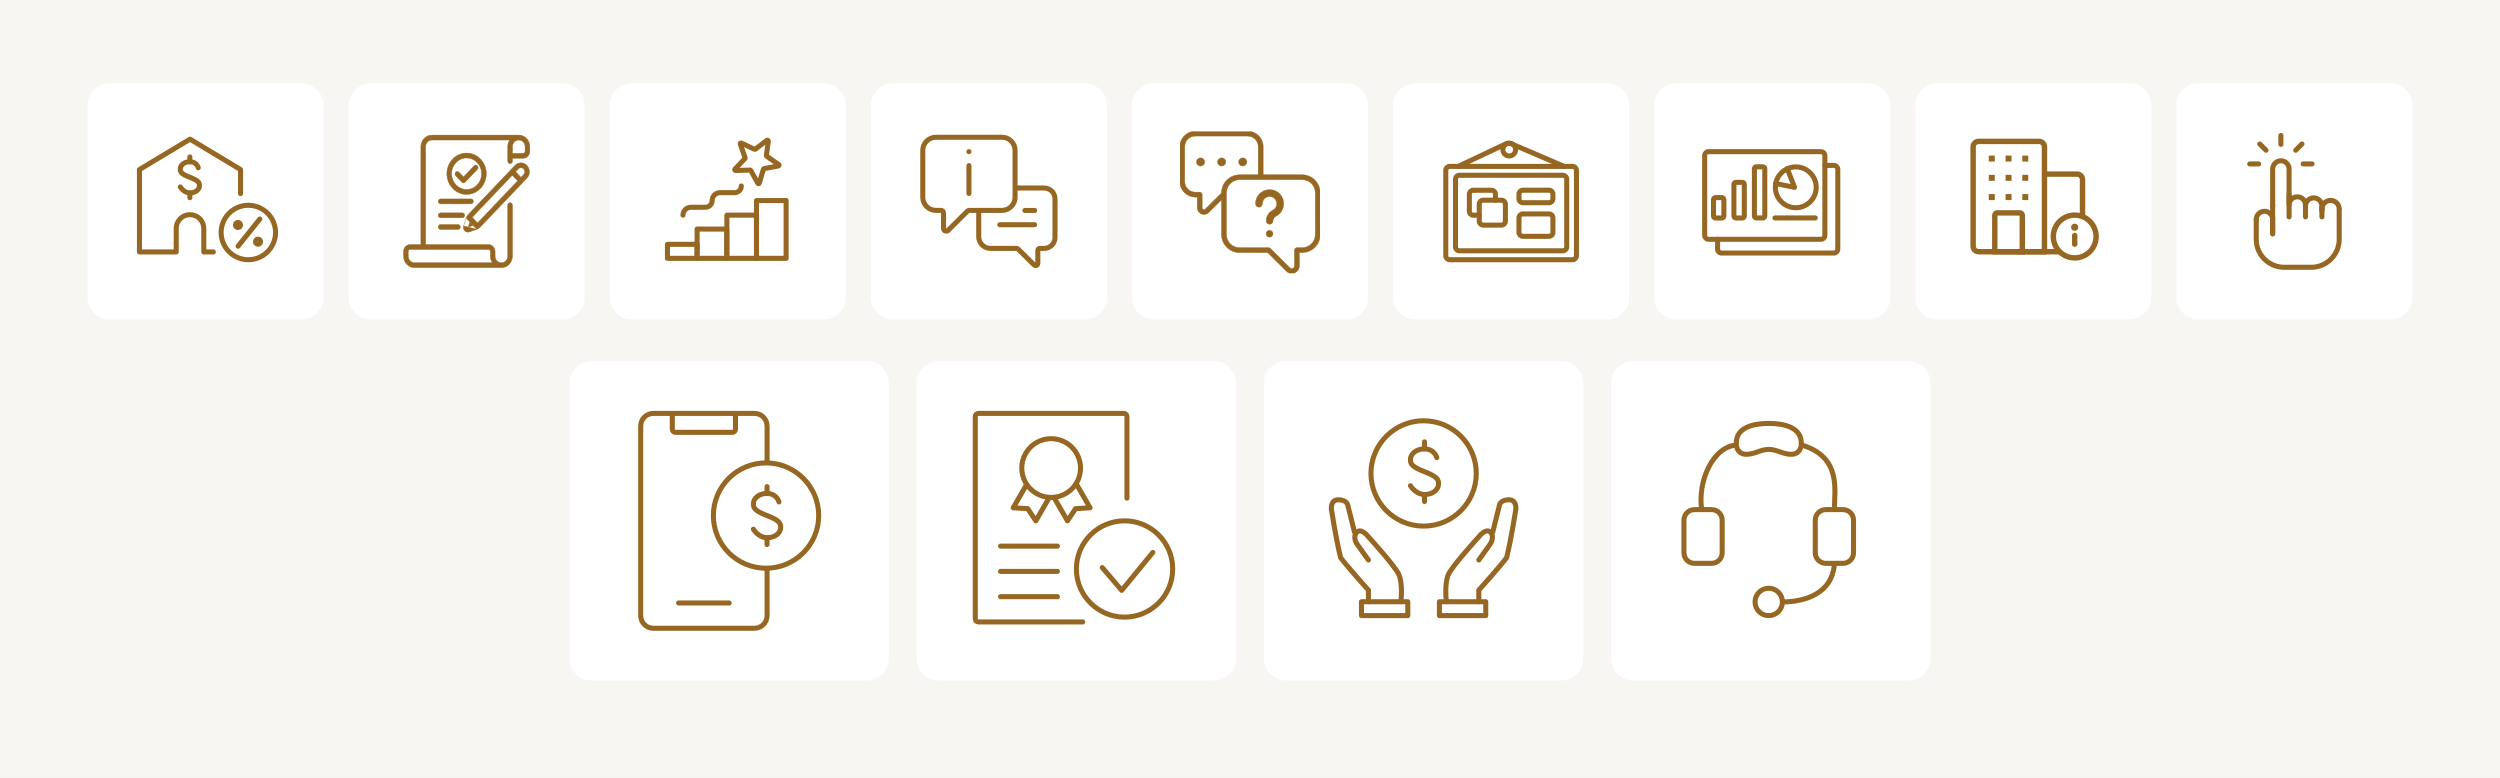
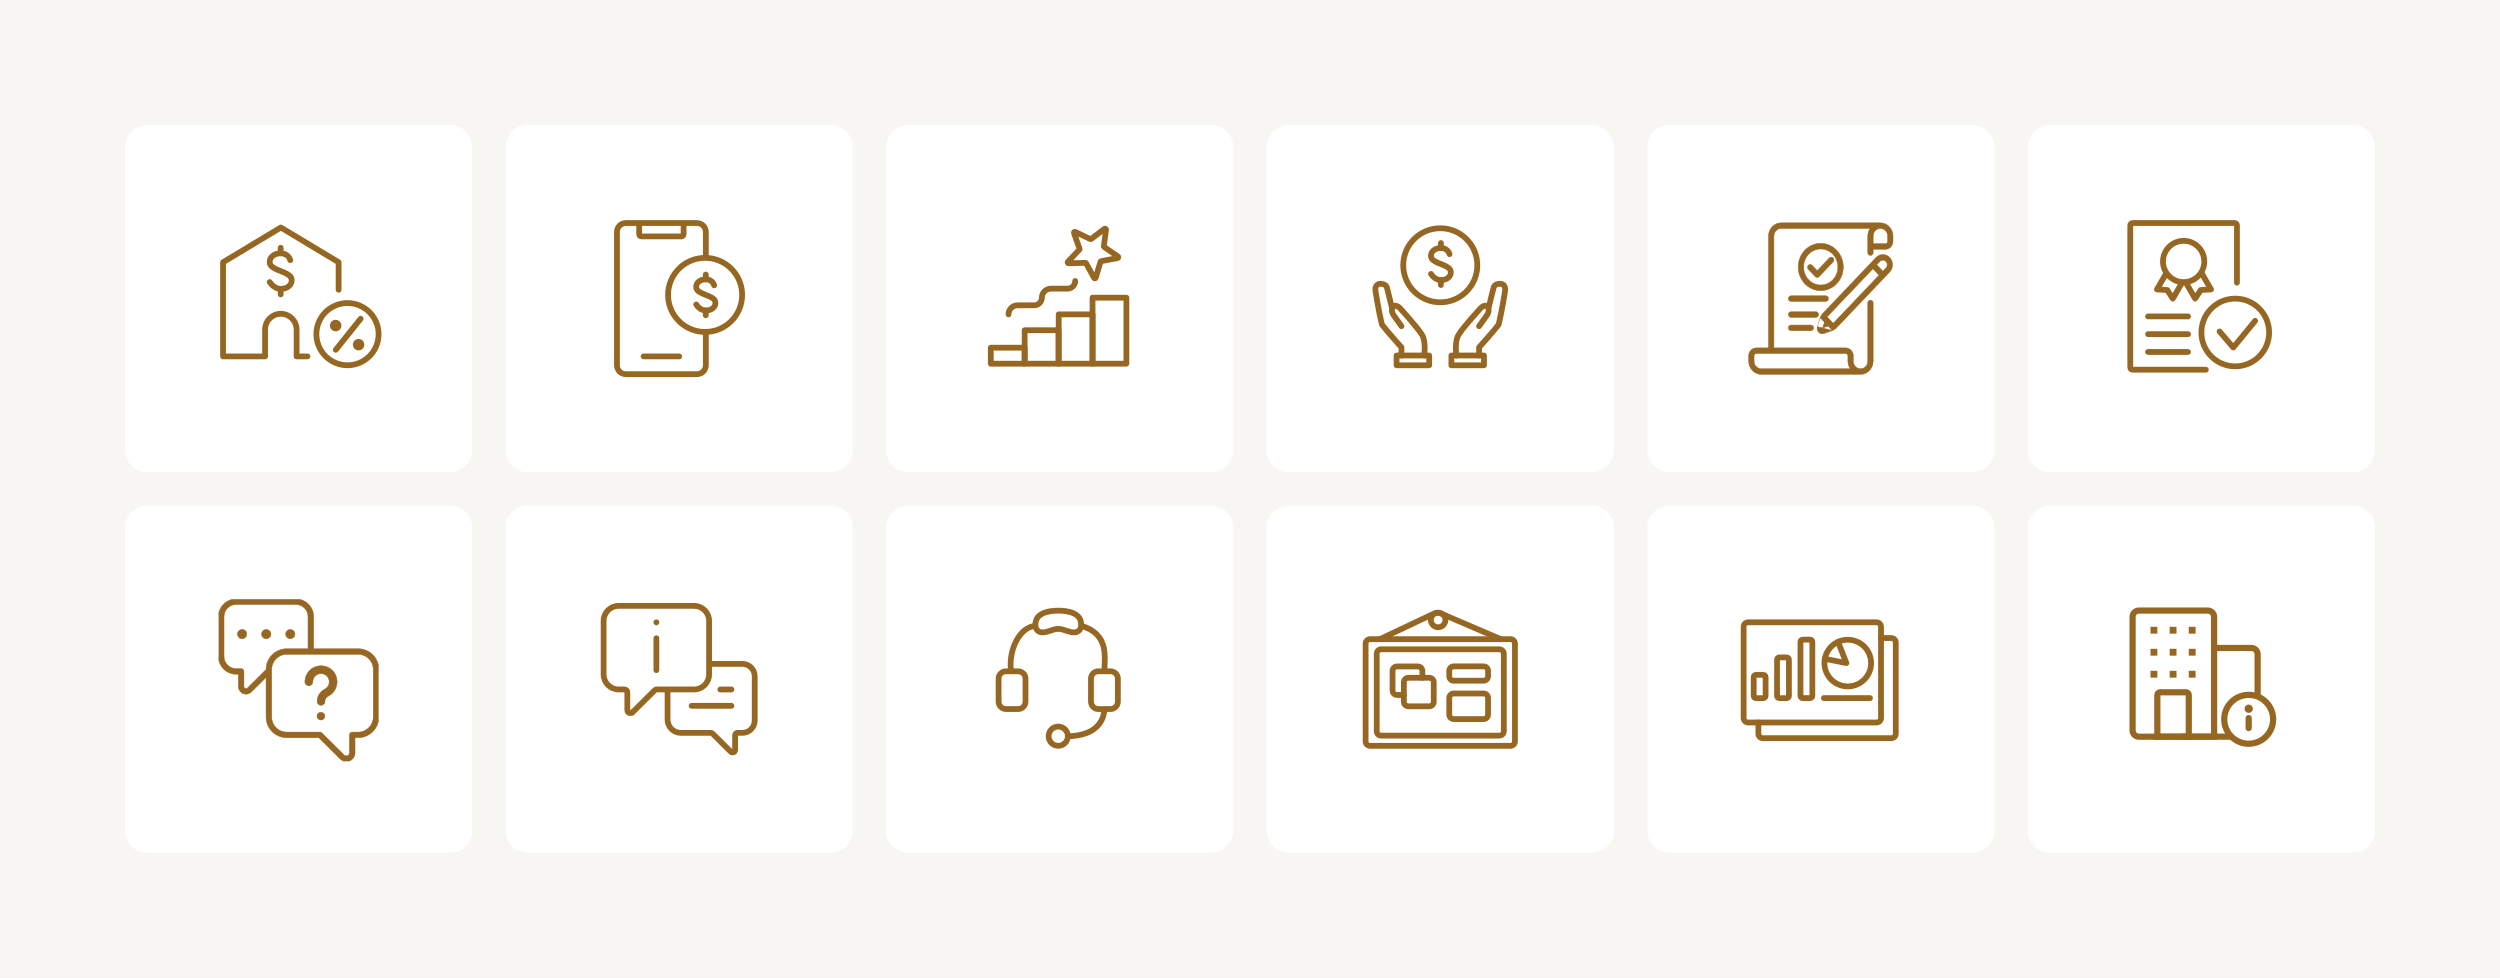
- <svg xmlns="http://www.w3.org/2000/svg" width="1800" height="560" viewBox="0 0 1800 560">
-   <rect width="1800" height="560" fill="#F7F6F2" />
-   <rect x="63.0" y="60.0" width="170" height="170" rx="16" fill="#FFFFFF" />
-   <svg fill="none" x="92.0" y="89.0" width="112.0" height="112.0" viewBox="0 0 40 40">
+ <svg xmlns="http://www.w3.org/2000/svg" width="1800" height="704" viewBox="0 0 1800 704">
+   <rect width="1800" height="704" fill="#F7F6F2" />
+   <rect x="90" y="90" width="250" height="250" rx="16" fill="#FFFFFF" />
+   <svg fill="none" x="151.0" y="151.0" width="128.0" height="128.0" viewBox="0 0 40 40">
    <path d="M28.232 34.428C31.782 35.956 35.899 34.318 37.428 30.768C38.956 27.218 37.318 23.101 33.768 21.572C30.218 20.044 26.101 21.682 24.572 25.232C23.044 28.782 24.682 32.899 28.232 34.428Z" stroke="#966722" stroke-width="1.3" stroke-linecap="round" stroke-linejoin="round" />
    <circle cx="28.336" cy="26.065" r="1.29" fill="#966722" />
    <path d="M33.95 24.533L28.362 31.517" stroke="#966722" stroke-width="1.3" stroke-linecap="round" stroke-linejoin="round" />
    <circle cx="33.496" cy="30.365" r="1.29" fill="#966722" />
    <path d="M22 33H19.546V26.958C19.546 25 17.958 23.413 16 23.413V23.413C14.042 23.413 12.454 25 12.454 26.958V33H3V11.815L16 4L29 11.815V18" stroke="#966722" stroke-width="1.3" stroke-linecap="round" stroke-linejoin="round" />
    <path d="M18.122 11.344C18.019 10.934 17.444 9.804 15.965 9.804C14.486 9.804 13.5 10.728 13.5 11.652C13.5 12.269 13.5 12.885 15.965 13.809C18.43 14.734 18.43 15.35 18.43 15.966C18.43 16.891 17.506 17.815 15.965 17.815C14.732 17.815 13.808 16.788 13.5 16.274" stroke="#966722" stroke-width="1.3" stroke-linecap="round" stroke-linejoin="round" />
    <path d="M15.964 8.571V9.804" stroke="#966722" stroke-width="1.3" stroke-linecap="round" stroke-linejoin="round" />
    <path d="M15.964 17.815V19.047" stroke="#966722" stroke-width="1.3" stroke-linecap="round" stroke-linejoin="round" />
  </svg>
-   <rect x="251.0" y="60.0" width="170" height="170" rx="16" fill="#FFFFFF" />
-   <svg fill="none" x="280.0" y="86.2" width="112.0" height="117.6" viewBox="0 0 40 42">
-     <path d="M19.98 8.565c-2.802 0-5.072 2.387-5.072 5.323 0 2.935 2.27 5.322 5.072 5.322 2.8 0 5.071-2.387 5.071-5.322 0-2.936-2.27-5.323-5.071-5.323zm0 1.272c2.125 0 3.855 1.813 3.855 4.05 0 2.239-1.73 4.051-3.855 4.051-2.126 0-3.856-1.812-3.856-4.05 0-2.239 1.73-4.051 3.856-4.051z" fill="#966722" stroke="#966722" stroke-width=".1" />
-     <path d="M17.176 14.4l1.579 1.659a.587.587 0 00.858 0l3.158-3.316a.66.66 0 000-.901.587.587 0 00-.858 0l-2.729 2.865-1.15-1.208a.587.587 0 00-.858 0 .66.66 0 000 .902z" fill="#966722" stroke="#966722" stroke-width=".1" />
-     <path d="M11.068 3.95V4v-.05c-1.572 0-2.842 1.337-2.842 2.981v25.157H5.484c-.955 0-1.724.812-1.724 1.809v1.172c0 .79.298 1.548.83 2.107h0a2.778 2.778 0 002.011.874h22.332c.754 0 1.477-.315 2.01-.874h0a3.06 3.06 0 00.831-2.107V21.971c0-.349-.27-.636-.608-.636-.338 0-.608.287-.608.636V35.07c0 .454-.172.889-.477 1.209h0c-.305.32-.718.5-1.148.5-.43 0-.844-.18-1.148-.5h0a1.752 1.752 0 01-.477-1.209v-1.172c0-.997-.77-1.81-1.725-1.81H9.443V6.932c0-.946.73-1.709 1.624-1.709h20.004a3.084 3.084 0 00-.513 1.709v3.718c0 .35.27.637.608.637.338 0 .608-.288.608-.637v-.737h2.742c.955 0 1.724-.812 1.724-1.809V6.931a3.06 3.06 0 00-.83-2.107h0a2.778 2.778 0 00-2.01-.874H11.067h0zM5.453 36.278h0a1.752 1.752 0 01-.477-1.209v-1.172c0-.299.23-.537.508-.537h20.099c.278 0 .508.238.508.537v1.172c0 .615.182 1.211.513 1.709H6.601c-.43 0-.843-.18-1.148-.5zM32.251 5.722h0c.305-.32.718-.5 1.148-.5.43 0 .843.18 1.148.5h0c.305.32.477.755.477 1.209v1.172c0 .299-.23.537-.508.537h-2.742V6.93c0-.454.172-.889.477-1.209z" fill="#966722" stroke="#966722" stroke-width=".1" />
-     <path d="M22.61 28.183h0l-.846.296-1.07.374c-.42.147-.883.032-1.195-.296a1.264 1.264 0 01-.281-1.25m3.392.876l-3.392-.875m3.392.875c.336-.118.642-.317.892-.58l12.003-12.602a2.374 2.374 0 000-3.243 2.116 2.116 0 00-3.095 0L20.407 24.36c-.25.263-.439.584-.551.936h0m2.753 2.886l-2.753-2.886m-.638 2.01l.357-1.123m-.357 1.124l.357-1.124m.281-.887l-.282.887m.282-.887l-.282.887m1.25.1l.845.886-1.267.444.423-1.33zm.593-1.18L31.724 14.28l1.375 1.443-10.307 10.823-1.375-1.444zm13.226-11.001l-.685.72-1.375-1.444.689-.723a.937.937 0 011.371 0 1.06 1.06 0 010 1.447zM13.3 28.222h4.467c.338 0 .608-.287.608-.636 0-.349-.27-.636-.608-.636H13.3a.623.623 0 00-.609.636c0 .35.27.636.608.636zm0-3h5.583a.623.623 0 00.609-.636.623.623 0 00-.609-.636h-5.582a.623.623 0 00-.609.636c0 .35.27.636.608.636zm0-3.586h7.817c.338 0 .608-.287.608-.636 0-.349-.27-.636-.608-.636H13.3c-.338 0-.608.287-.608.636 0 .349.27.636.608.636z" fill="#966722" stroke="#966722" stroke-width=".1" />
+   <rect x="364" y="90" width="250" height="250" rx="16" fill="#FFFFFF" />
+   <svg fill="none" x="425.0" y="151.0" width="128.0" height="128.0" viewBox="0 0 80 80">
+     <path d="M52 21.472V10C52 7.791 50.209 6 48 6H16C13.791 6 12 7.791 12 10V70C12 72.209 13.791 74 16 74H48C50.209 74 52 72.209 52 70V55.28" stroke="#966722" stroke-width="2.6" stroke-linecap="round" />
+     <path d="M22 6V11C22 11.552 22.448 12 23 12H41C41.552 12 42 11.552 42 11V6" stroke="#966722" stroke-width="2.6" stroke-linejoin="round" />
+     <path d="M24 66H40" stroke="#966722" stroke-width="2.6" stroke-linecap="round" />
+     <circle cx="51.667" cy="38.333" r="16.667" stroke="#966722" stroke-width="2.6" />
+     <path d="M55.755 34.02C55.575 33.301 54.569 31.324 51.98 31.324C49.392 31.324 47.666 32.941 47.666 34.559C47.666 35.638 47.666 36.716 51.98 38.334C56.294 39.951 56.294 41.03 56.294 42.108C56.294 43.726 54.676 45.343 51.98 45.343C49.823 45.343 48.206 43.546 47.666 42.647" stroke="#966722" stroke-width="2.6" stroke-linecap="round" stroke-linejoin="round" />
+     <path d="M51.98 29.167V31.324" stroke="#966722" stroke-width="2.6" stroke-linecap="round" stroke-linejoin="round" />
+     <path d="M51.98 45.343V47.5" stroke="#966722" stroke-width="2.6" stroke-linecap="round" stroke-linejoin="round" />
  </svg>
-   <rect x="439.0" y="60.0" width="170" height="170" rx="16" fill="#FFFFFF" />
-   <svg fill="none" x="468.0" y="89.0" width="112.0" height="112.0" viewBox="0 0 40 40">
+   <rect x="638" y="90" width="250" height="250" rx="16" fill="#FFFFFF" />
+   <svg fill="none" x="699.0" y="151.0" width="128.0" height="128.0" viewBox="0 0 40 40">
    <path d="M30.42 4.47L29.93 8.2C29.93 8.27 29.95 8.35 30.01 8.39L33.1 10.52C33.25 10.62 33.2 10.85 33.02 10.88L29.33 11.57C29.26 11.58 29.2 11.64 29.17 11.71L28.1 15.31C28.05 15.48 27.82 15.5 27.73 15.35L25.93 12.05C25.89 11.98 25.82 11.94 25.75 11.95L21.99 12.05C21.81 12.05 21.72 11.84 21.84 11.71L24.42 8.98C24.47 8.93 24.49 8.85 24.46 8.78L23.21 5.24C23.15 5.07 23.32 4.92 23.48 4.99L26.87 6.6C26.94 6.63 27.02 6.62 27.08 6.58L30.06 4.3C30.2 4.19 30.4 4.3 30.38 4.48L30.42 4.47Z" stroke="#966722" stroke-width="1.3" stroke-linejoin="round" />
    <path d="M8.48 23.54C8.48 22.42 9.39 21.51 10.51 21.51H14.26C15.21 21.51 15.98 20.74 15.98 19.79C15.98 18.67 16.89 17.76 18.01 17.76H21.76C22.71 17.76 23.48 16.99 23.48 16.04" stroke="#966722" stroke-width="1.3" stroke-miterlimit="10" stroke-linecap="round" />
    <path d="M12.11 31.04H4.49V34.65H12.11V31.04Z" stroke="#966722" stroke-width="1.3" stroke-linejoin="round" />
    <path d="M19.73 27.12H12.11V34.65H19.73V27.12Z" stroke="#966722" stroke-width="1.3" stroke-linejoin="round" />
    <path d="M27.39 23.54H19.77V34.65H27.39V23.54Z" stroke="#966722" stroke-width="1.3" stroke-linejoin="round" />
    <path d="M35 19.79H27.38V34.65H35V19.79Z" stroke="#966722" stroke-width="1.3" stroke-linejoin="round" />
  </svg>
-   <rect x="627.0" y="60.0" width="170" height="170" rx="16" fill="#FFFFFF" />
-   <svg fill="none" x="656.0" y="89.0" width="112.0" height="112.0" viewBox="0 0 40 40">
-     <path d="M9.538 27.428L14.493 22.503C14.612 22.373 14.771 22.314 14.93 22.314H23.358C25.219 22.314 26.731 20.801 26.731 18.951V6.871C26.731 5.976 26.373 5.13 25.736 4.493C25.099 3.857 24.263 3.508 23.358 3.508H6.374C4.523 3.508 3.001 5.021 3.001 6.871V18.951C3.001 20.801 4.523 22.314 6.374 22.314H7.707C8.045 22.314 8.334 22.602 8.334 22.94V26.95C8.334 27.298 8.553 27.517 8.761 27.597C8.851 27.627 8.931 27.637 9.02 27.637C9.189 27.637 9.378 27.567 9.518 27.418L9.538 27.428Z" stroke="#966722" stroke-width="1.3" />
-     <path d="M14.87 17.971L14.87 10.797" stroke="#966722" stroke-width="1.3" stroke-linecap="round" stroke-linejoin="round" />
-     <path d="M14.857 7.215H14.872" stroke="#966722" stroke-width="1.3" stroke-linecap="round" stroke-linejoin="round" />
-     <path d="M26.74 16.562H34.211C35.745 16.562 37 17.806 37 19.338V29.308C37 30.84 35.745 32.084 34.211 32.084H33.105C32.826 32.084 32.587 32.323 32.587 32.611V35.914C32.587 36.203 32.408 36.382 32.229 36.452C32.159 36.482 32.089 36.492 32.02 36.492C31.87 36.492 31.721 36.432 31.601 36.312L27.507 32.243C27.407 32.144 27.278 32.084 27.139 32.084H26.74H20.387C18.73 32.084 17.387 30.741 17.387 29.084V27.387V22.317" stroke="#966722" stroke-width="1.3" />
-     <path d="M31.762 22.326L29.264 22.326" stroke="#966722" stroke-width="1.3" stroke-linecap="round" stroke-linejoin="round" />
-     <path d="M31.762 25.996L22.808 25.996" stroke="#966722" stroke-width="1.3" stroke-linecap="round" stroke-linejoin="round" />
+   <rect x="912" y="90" width="250" height="250" rx="16" fill="#FFFFFF" />
+   <svg fill="none" x="973.0" y="151.0" width="128.0" height="128.0" viewBox="0 0 80 80">
+     <path d="M32.8 65.6C32.8 65.6 33.533 59.733 32.067 56.8C30.6 53.867 22.533 45.067 22.533 45.067C22.533 45.067 20.333 42.133 18.867 43.6C17.4 45.067 18.867 47.267 18.867 47.267L22.533 52.4" stroke="#966722" stroke-width="2.6" stroke-linecap="round" stroke-linejoin="round" />
+     <path d="M18.134 43.6L15.934 34.8C15.934 34.8 15.495 33.333 13 33.333C10.506 33.333 10.8 36.267 10.8 36.267C10.8 36.267 12.267 45.8 13.734 51.667C15.934 54.6 22.534 61.933 22.534 61.933V65.6" stroke="#966722" stroke-width="2.6" stroke-linecap="round" stroke-linejoin="round" />
+     <rect width="14.667" height="4.4" transform="matrix(-1 0 0 1 35 65.6001)" stroke="#966722" stroke-width="2.6" stroke-linecap="round" stroke-linejoin="round" />
+     <path d="M47.2 65.6C47.2 65.6 46.467 59.733 47.933 56.8C49.4 53.867 57.467 45.067 57.467 45.067C57.467 45.067 59.667 42.133 61.133 43.6C62.6 45.067 61.133 47.267 61.133 47.267L57.467 52.4" stroke="#966722" stroke-width="2.6" stroke-linecap="round" stroke-linejoin="round" />
+     <path d="M61.866 43.6L64.066 34.8C64.066 34.8 64.505 33.333 67 33.333C69.494 33.333 69.2 36.267 69.2 36.267C69.2 36.267 67.733 45.8 66.266 51.667C64.066 54.6 57.466 61.933 57.466 61.933V65.6" stroke="#966722" stroke-width="2.6" stroke-linecap="round" stroke-linejoin="round" />
+     <rect x="45" y="65.6" width="14.667" height="4.4" stroke="#966722" stroke-width="2.6" stroke-linecap="round" stroke-linejoin="round" />
+     <circle cx="40" cy="25" r="16.667" stroke="#966722" stroke-width="2.6" />
+     <path d="M44.167 20C43.982 19.259 42.945 17.222 40.278 17.222C37.611 17.222 35.834 18.889 35.834 20.555C35.834 21.667 35.834 22.778 40.278 24.445C44.722 26.111 44.722 27.222 44.722 28.333C44.722 30 43.056 31.667 40.278 31.667C38.056 31.667 36.389 29.815 35.834 28.889" stroke="#966722" stroke-width="2.6" stroke-linecap="round" stroke-linejoin="round" />
+     <path d="M40.278 15V17.222" stroke="#966722" stroke-width="2.6" stroke-linecap="round" stroke-linejoin="round" />
+     <path d="M40.278 31.667V33.889" stroke="#966722" stroke-width="2.6" stroke-linecap="round" stroke-linejoin="round" />
  </svg>
-   <rect x="815.0" y="60.0" width="170" height="170" rx="16" fill="#FFFFFF" />
-   <svg fill="none" x="844.0" y="89.0" width="112.0" height="112.0" viewBox="0 0 40 40">
+   <rect x="1186" y="90" width="250" height="250" rx="16" fill="#FFFFFF" />
+   <svg fill="none" x="1247.0" y="147.8" width="128.0" height="134.4" viewBox="0 0 40 42">
+     <path d="M19.98 8.565c-2.802 0-5.072 2.387-5.072 5.323 0 2.935 2.27 5.322 5.072 5.322 2.8 0 5.071-2.387 5.071-5.322 0-2.936-2.27-5.323-5.071-5.323zm0 1.272c2.125 0 3.855 1.813 3.855 4.05 0 2.239-1.73 4.051-3.855 4.051-2.126 0-3.856-1.812-3.856-4.05 0-2.239 1.73-4.051 3.856-4.051z" fill="#966722" stroke="#966722" stroke-width=".1" />
+     <path d="M17.176 14.4l1.579 1.659a.587.587 0 00.858 0l3.158-3.316a.66.66 0 000-.901.587.587 0 00-.858 0l-2.729 2.865-1.15-1.208a.587.587 0 00-.858 0 .66.66 0 000 .902z" fill="#966722" stroke="#966722" stroke-width=".1" />
+     <path d="M11.068 3.95V4v-.05c-1.572 0-2.842 1.337-2.842 2.981v25.157H5.484c-.955 0-1.724.812-1.724 1.809v1.172c0 .79.298 1.548.83 2.107h0a2.778 2.778 0 002.011.874h22.332c.754 0 1.477-.315 2.01-.874h0a3.06 3.06 0 00.831-2.107V21.971c0-.349-.27-.636-.608-.636-.338 0-.608.287-.608.636V35.07c0 .454-.172.889-.477 1.209h0c-.305.32-.718.5-1.148.5-.43 0-.844-.18-1.148-.5h0a1.752 1.752 0 01-.477-1.209v-1.172c0-.997-.77-1.81-1.725-1.81H9.443V6.932c0-.946.73-1.709 1.624-1.709h20.004a3.084 3.084 0 00-.513 1.709v3.718c0 .35.27.637.608.637.338 0 .608-.288.608-.637v-.737h2.742c.955 0 1.724-.812 1.724-1.809V6.931a3.06 3.06 0 00-.83-2.107h0a2.778 2.778 0 00-2.01-.874H11.067h0zM5.453 36.278h0a1.752 1.752 0 01-.477-1.209v-1.172c0-.299.23-.537.508-.537h20.099c.278 0 .508.238.508.537v1.172c0 .615.182 1.211.513 1.709H6.601c-.43 0-.843-.18-1.148-.5zM32.251 5.722h0c.305-.32.718-.5 1.148-.5.43 0 .843.18 1.148.5h0c.305.32.477.755.477 1.209v1.172c0 .299-.23.537-.508.537h-2.742V6.93c0-.454.172-.889.477-1.209z" fill="#966722" stroke="#966722" stroke-width=".1" />
+     <path d="M22.61 28.183h0l-.846.296-1.07.374c-.42.147-.883.032-1.195-.296a1.264 1.264 0 01-.281-1.25m3.392.876l-3.392-.875m3.392.875c.336-.118.642-.317.892-.58l12.003-12.602a2.374 2.374 0 000-3.243 2.116 2.116 0 00-3.095 0L20.407 24.36c-.25.263-.439.584-.551.936h0m2.753 2.886l-2.753-2.886m-.638 2.01l.357-1.123m-.357 1.124l.357-1.124m.281-.887l-.282.887m.282-.887l-.282.887m1.25.1l.845.886-1.267.444.423-1.33zm.593-1.18L31.724 14.28l1.375 1.443-10.307 10.823-1.375-1.444zm13.226-11.001l-.685.72-1.375-1.444.689-.723a.937.937 0 011.371 0 1.06 1.06 0 010 1.447zM13.3 28.222h4.467c.338 0 .608-.287.608-.636 0-.349-.27-.636-.608-.636H13.3a.623.623 0 00-.609.636c0 .35.27.636.608.636zm0-3h5.583a.623.623 0 00.609-.636.623.623 0 00-.609-.636h-5.582a.623.623 0 00-.609.636c0 .35.27.636.608.636zm0-3.586h7.817c.338 0 .608-.287.608-.636 0-.349-.27-.636-.608-.636H13.3c-.338 0-.608.287-.608.636 0 .349.27.636.608.636z" fill="#966722" stroke="#966722" stroke-width=".1" />
+   </svg>
+   <rect x="1460" y="90" width="250" height="250" rx="16" fill="#FFFFFF" />
+   <svg fill="none" x="1521.0" y="151.0" width="128.0" height="128.0" viewBox="0 0 80 80">
+     <circle cx="32.014" cy="23.296" r="9.296" stroke="#966722" stroke-width="2.6" stroke-linecap="round" stroke-linejoin="round" />
+     <path d="M31.287 32.844L27.156 40L24.611 36.145L20 35.868L24.131 28.713" stroke="#966722" stroke-width="2.6" stroke-linecap="round" stroke-linejoin="round" />
+     <path d="M33.047 32.844L37.178 40L39.723 36.145L44.334 35.868L40.203 28.713" stroke="#966722" stroke-width="2.6" stroke-linecap="round" stroke-linejoin="round" />
+     <path d="M42 72H9C8.448 72 8 71.552 8 71V7C8 6.448 8.448 6 9 6H55C55.552 6 56 6.448 56 7V32.812" stroke="#966722" stroke-width="2.6" stroke-linecap="round" stroke-linejoin="round" />
+     <circle cx="55.238" cy="55.238" r="15.238" stroke="#966722" stroke-width="2.6" />
+     <path d="M48.19 54.8L54.344 62L64.19 50" stroke="#966722" stroke-width="2.6" stroke-linecap="round" stroke-linejoin="round" />
+     <path d="M16 48H34" stroke="#966722" stroke-width="2.6" stroke-linecap="round" stroke-linejoin="round" />
+     <path d="M16 56H34" stroke="#966722" stroke-width="2.6" stroke-linecap="round" stroke-linejoin="round" />
+     <path d="M16 64H34" stroke="#966722" stroke-width="2.6" stroke-linecap="round" stroke-linejoin="round" />
+   </svg>
+   <rect x="90" y="364" width="250" height="250" rx="16" fill="#FFFFFF" />
+   <svg fill="none" x="151.0" y="425.0" width="128.0" height="128.0" viewBox="0 0 40 40">
    <g clip-path="url(#clip0_6914_15715)" fill="#966722" stroke="#966722" stroke-width=".1">
      <path d="M25.877 22.248h0-.001c-1.054.546-1.72 1.6-1.72 2.74 0 .495.396.89.89.89a.877.877 0 00.88-.89c0-.48.29-.919.766-1.168 1.48-.746 2.248-2.415 1.881-4.047h0a3.598 3.598 0 00-2.722-2.71v-.001h-.04a3.608 3.608 0 00-4.006 1.906 3.535 3.535 0 00-.39 1.633c0 .482.395.89.89.89a.877.877 0 00.878-.89c0-.284.068-.567.204-.829h0a1.862 1.862 0 012.069-.966h.001c.669.136 1.214.681 1.373 1.351h0c.239 1-.329 1.785-.953 2.091zm-.226 6.7h0l.004-.004a.919.919 0 00.247-.63.791.791 0 00-.063-.348.857.857 0 00-.173-.27l-.015-.015h-.012a.902.902 0 00-.612-.233c-.253-.037-.477.09-.623.236a.968.968 0 00-.208.306h0l-.002.005c-.036.108-.06.218-.06.32 0 .1.024.223.072.355h0l.001.003c.05.11.111.198.187.262.087.085.196.158.306.207h0l.003.001a.99.99 0 00.325.05c.12 0 .246-.018.353-.062h0c.09-.039.188-.113.27-.183z" />
      <path d="M5.944 18.9h.487v2.716c0 .72.432 1.37 1.093 1.634h0c.649.252 1.417.097 1.887-.397 0 0 0 0 0 0l3.263-3.24v8.912c0 2.56 2.088 4.647 4.66 4.647h7.214l4.78 4.758h.001a1.98 1.98 0 002.142.467h.002a1.982 1.982 0 001.22-1.832v-3.393h.71a4.65 4.65 0 004.647-4.647V17.8a4.614 4.614 0 00-1.357-3.28 4.624 4.624 0 00-3.29-1.367H23.381v-7.22a3.923 3.923 0 00-1.17-2.813 3.95 3.95 0 00-2.825-1.17H5.944A3.997 3.997 0 001.95 5.944v8.95a4.007 4.007 0 003.994 4.007zm2.567 3.066h0l-.002.002a.429.429 0 01-.324.147.502.502 0 01-.18-.043h0a.47.47 0 01-.307-.456v-3.36a.635.635 0 00-.633-.634h-1.12a2.726 2.726 0 01-2.728-2.727V5.933a2.734 2.734 0 012.727-2.728h13.443c.734 0 1.421.287 1.937.814h0c.515.504.79 1.191.79 1.914v7.22h-4.78a4.623 4.623 0 00-3.291 1.368 4.549 4.549 0 00-1.357 3.209v.085l-4.175 4.15zM30.23 37.044l-.002-.001-4.981-4.947a.597.597 0 00-.445-.19h-7.468a3.389 3.389 0 01-3.393-3.381V17.8c0-.896.356-1.747 1-2.392a3.337 3.337 0 012.393-.989h16.068c1.863 0 3.393 1.519 3.393 3.381v10.724c0 1.863-1.53 3.381-3.393 3.381H32.06a.643.643 0 00-.633.634v4.026a.686.686 0 01-.435.653.736.736 0 01-.262.043.677.677 0 01-.5-.217z" />
      <path d="M7.298 10.907c.576 0 1.042-.466 1.042-1.042 0-.587-.453-1.053-1.042-1.053-.588 0-1.054.477-1.054 1.053 0 .577.479 1.042 1.054 1.042zm5.415 0a1.05 1.05 0 001.053-1.042c0-.588-.478-1.053-1.053-1.053-.576 0-1.054.477-1.054 1.053 0 .577.478 1.042 1.054 1.042zm5.414 0c.576 0 1.054-.465 1.054-1.042 0-.588-.478-1.053-1.054-1.053a1.05 1.05 0 00-1.042 1.053c0 .576.466 1.042 1.042 1.042z" />
    </g>
    <defs>
      <clipPath id="clip0_6914_15715">
        <path fill="#fff" transform="translate(2 2)" d="M0 0h36v36.478H0z" />
      </clipPath>
    </defs>
  </svg>
-   <rect x="1003.0" y="60.0" width="170" height="170" rx="16" fill="#FFFFFF" />
-   <svg fill="none" x="1032.0" y="89.0" width="112.0" height="112.0" viewBox="0 0 40 40">
+   <rect x="364" y="364" width="250" height="250" rx="16" fill="#FFFFFF" />
+   <svg fill="none" x="425.0" y="425.0" width="128.0" height="128.0" viewBox="0 0 40 40">
+     <path d="M9.538 27.428L14.493 22.503C14.612 22.373 14.771 22.314 14.93 22.314H23.358C25.219 22.314 26.731 20.801 26.731 18.951V6.871C26.731 5.976 26.373 5.13 25.736 4.493C25.099 3.857 24.263 3.508 23.358 3.508H6.374C4.523 3.508 3.001 5.021 3.001 6.871V18.951C3.001 20.801 4.523 22.314 6.374 22.314H7.707C8.045 22.314 8.334 22.602 8.334 22.94V26.95C8.334 27.298 8.553 27.517 8.761 27.597C8.851 27.627 8.931 27.637 9.02 27.637C9.189 27.637 9.378 27.567 9.518 27.418L9.538 27.428Z" stroke="#966722" stroke-width="1.3" />
+     <path d="M14.87 17.971L14.87 10.797" stroke="#966722" stroke-width="1.3" stroke-linecap="round" stroke-linejoin="round" />
+     <path d="M14.857 7.215H14.872" stroke="#966722" stroke-width="1.3" stroke-linecap="round" stroke-linejoin="round" />
+     <path d="M26.74 16.562H34.211C35.745 16.562 37 17.806 37 19.338V29.308C37 30.84 35.745 32.084 34.211 32.084H33.105C32.826 32.084 32.587 32.323 32.587 32.611V35.914C32.587 36.203 32.408 36.382 32.229 36.452C32.159 36.482 32.089 36.492 32.02 36.492C31.87 36.492 31.721 36.432 31.601 36.312L27.507 32.243C27.407 32.144 27.278 32.084 27.139 32.084H26.74H20.387C18.73 32.084 17.387 30.741 17.387 29.084V27.387V22.317" stroke="#966722" stroke-width="1.3" />
+     <path d="M31.762 22.326L29.264 22.326" stroke="#966722" stroke-width="1.3" stroke-linecap="round" stroke-linejoin="round" />
+     <path d="M31.762 25.996L22.808 25.996" stroke="#966722" stroke-width="1.3" stroke-linecap="round" stroke-linejoin="round" />
+   </svg>
+   <rect x="638" y="364" width="250" height="250" rx="16" fill="#FFFFFF" />
+   <svg fill="none" x="699.0" y="425.0" width="128.0" height="128.0" viewBox="0 0 80 80">
+     <path d="M21.267 36.45H15.833C13.992 36.45 12.5 37.942 12.5 39.783V50.117C12.5 51.958 13.992 53.45 15.833 53.45H21.267C23.108 53.45 24.6 51.958 24.6 50.117V39.783C24.6 37.942 23.108 36.45 21.267 36.45Z" stroke="#966722" stroke-width="2.6" stroke-miterlimit="10" />
+     <path d="M62.834 36.45H57.4C55.559 36.45 54.067 37.942 54.067 39.783V50.117C54.067 51.958 55.559 53.45 57.4 53.45H62.834C64.674 53.45 66.167 51.958 66.167 50.117V39.783C66.167 37.942 64.674 36.45 62.834 36.45Z" stroke="#966722" stroke-width="2.6" stroke-miterlimit="10" />
+     <path d="M39.333 70C41.727 70 43.667 68.06 43.667 65.667C43.667 63.273 41.727 61.333 39.333 61.333C36.94 61.333 35 63.273 35 65.667C35 68.06 36.94 70 39.333 70Z" stroke="#966722" stroke-width="2.6" stroke-miterlimit="10" />
+     <path d="M43.666 65.667C46.883 65.667 59.367 65.117 60.133 53.45" stroke="#966722" stroke-width="2.6" stroke-miterlimit="10" />
+     <path d="M60.117 36.45C60.117 30.283 62.45 19.767 49.733 16" stroke="#966722" stroke-width="2.6" stroke-miterlimit="10" />
+     <path d="M18.117 36.45C16.733 27.233 21.9 16 29.633 16" stroke="#966722" stroke-width="2.6" stroke-miterlimit="10" />
+     <path d="M39.333 9.167C43.683 9.167 50.066 10.183 49.616 15.95C49.483 17.617 48.483 18.817 46.766 18.933C44.2 19.117 41.883 17.383 39.35 17.383C36.816 17.383 34.5 19.117 31.933 18.933C30.216 18.817 29.216 17.617 29.083 15.95C28.633 10.183 35.016 9.167 39.366 9.167H39.333Z" stroke="#966722" stroke-width="2.6" stroke-miterlimit="10" />
+   </svg>
+   <rect x="912" y="364" width="250" height="250" rx="16" fill="#FFFFFF" />
+   <svg fill="none" x="973.0" y="425.0" width="128.0" height="128.0" viewBox="0 0 40 40">
    <path d="M35.8 11H4.2C3.648 11 3.2 11.448 3.2 12V34C3.2 34.552 3.648 35 4.2 35H35.8C36.352 35 36.8 34.552 36.8 34V12C36.8 11.448 36.352 11 35.8 11Z" stroke="#966722" stroke-width="1.3" stroke-linecap="round" stroke-linejoin="round" />
    <path d="M33.3 13.28H6.7C6.148 13.28 5.7 13.728 5.7 14.28V31.71C5.7 32.262 6.148 32.71 6.7 32.71H33.3C33.852 32.71 34.3 32.262 34.3 31.71V14.28C34.3 13.728 33.852 13.28 33.3 13.28Z" stroke="#966722" stroke-width="1.3" stroke-linecap="round" stroke-linejoin="round" />
    <path d="M17.53 19.69H12.81C12.258 19.69 11.81 20.138 11.81 20.69V25.1C11.81 25.652 12.258 26.1 12.81 26.1H17.53C18.082 26.1 18.53 25.652 18.53 25.1V20.69C18.53 20.138 18.082 19.69 17.53 19.69Z" stroke="#966722" stroke-width="1.3" stroke-linecap="round" stroke-linejoin="round" />
    <path d="M29.75 23.22H23.02C22.468 23.22 22.02 23.668 22.02 24.22V27.98C22.02 28.532 22.468 28.98 23.02 28.98H29.75C30.302 28.98 30.75 28.532 30.75 27.98V24.22C30.75 23.668 30.302 23.22 29.75 23.22Z" stroke="#966722" stroke-width="1.3" stroke-linecap="round" stroke-linejoin="round" />
    <path d="M29.75 17.12H23.02C22.468 17.12 22.02 17.568 22.02 18.12V19.35C22.02 19.902 22.468 20.35 23.02 20.35H29.75C30.302 20.35 30.75 19.902 30.75 19.35V18.12C30.75 17.568 30.302 17.12 29.75 17.12Z" stroke="#966722" stroke-width="1.3" stroke-linecap="round" stroke-linejoin="round" />
    <path d="M11.81 23.55H10.26C9.71 23.55 9.26 23.1 9.26 22.55V18.14C9.26 17.59 9.71 17.14 10.26 17.14H14.97C15.53 17.14 15.97 17.59 15.97 18.14V19.69" stroke="#966722" stroke-width="1.3" stroke-linecap="round" stroke-linejoin="round" />
    <path d="M6.4 11L18.63 5.22C19.08 5.01 19.6 5 20.06 5.19L33.61 11" stroke="#966722" stroke-width="1.3" stroke-linecap="round" stroke-linejoin="round" />
    <path d="M19.52 8.32C20.426 8.32 21.16 7.586 21.16 6.68C21.16 5.774 20.426 5.04 19.52 5.04C18.614 5.04 17.88 5.774 17.88 6.68C17.88 7.586 18.614 8.32 19.52 8.32Z" stroke="#966722" stroke-width="1.3" stroke-linecap="round" stroke-linejoin="round" />
  </svg>
-   <rect x="1191.0" y="60.0" width="170" height="170" rx="16" fill="#FFFFFF" />
-   <svg fill="none" x="1220.0" y="89.0" width="112.0" height="112.0" viewBox="0 0 40 40">
+   <rect x="1186" y="364" width="250" height="250" rx="16" fill="#FFFFFF" />
+   <svg fill="none" x="1247.0" y="425.0" width="128.0" height="128.0" viewBox="0 0 40 40">
    <path d="M32.54 7.21H3.63C3.078 7.21 2.63 7.658 2.63 8.21V28.75C2.63 29.302 3.078 29.75 3.63 29.75H32.54C33.092 29.75 33.54 29.302 33.54 28.75V8.21C33.54 7.658 33.092 7.21 32.54 7.21Z" stroke="#966722" stroke-width="1.3" stroke-linecap="round" stroke-linejoin="round" />
    <path d="M33.54 10.75H35.86C36.42 10.75 36.86 11.19 36.86 11.75V32.28C36.86 32.84 36.42 33.28 35.86 33.28H6.95C6.4 33.28 5.95 32.84 5.95 32.28V29.74" stroke="#966722" stroke-width="1.3" stroke-linecap="round" stroke-linejoin="round" />
    <path d="M7.07 19.03H5.4C5.124 19.03 4.9 19.254 4.9 19.53V23.77C4.9 24.046 5.124 24.27 5.4 24.27H7.07C7.346 24.27 7.57 24.046 7.57 23.77V19.53C7.57 19.254 7.346 19.03 7.07 19.03Z" stroke="#966722" stroke-width="1.3" stroke-linecap="round" stroke-linejoin="round" />
    <path d="M12.32 15.1H10.65C10.374 15.1 10.15 15.324 10.15 15.6V23.77C10.15 24.046 10.374 24.27 10.65 24.27H12.32C12.596 24.27 12.82 24.046 12.82 23.77V15.6C12.82 15.324 12.596 15.1 12.32 15.1Z" stroke="#966722" stroke-width="1.3" stroke-linecap="round" stroke-linejoin="round" />
    <path d="M17.59 11.1H15.92C15.644 11.1 15.42 11.324 15.42 11.6V23.76C15.42 24.036 15.644 24.26 15.92 24.26H17.59C17.866 24.26 18.09 24.036 18.09 23.76V11.6C18.09 11.324 17.866 11.1 17.59 11.1Z" stroke="#966722" stroke-width="1.3" stroke-linecap="round" stroke-linejoin="round" />
    <path d="M20.69 24.26H31.06" stroke="#966722" stroke-width="1.3" stroke-linecap="round" stroke-linejoin="round" />
    <path d="M26.06 21.63C28.96 21.63 31.31 19.279 31.31 16.38C31.31 13.48 28.96 11.13 26.06 11.13C23.161 11.13 20.81 13.48 20.81 16.38C20.81 19.279 23.161 21.63 26.06 21.63Z" stroke="#966722" stroke-width="1.3" stroke-linecap="round" stroke-linejoin="round" />
    <path d="M20.9 15.42L25.75 16.38L23.87 11.61" stroke="#966722" stroke-width="1.3" stroke-linecap="round" stroke-linejoin="round" />
  </svg>
-   <rect x="1379.0" y="60.0" width="170" height="170" rx="16" fill="#FFFFFF" />
-   <svg fill="none" x="1408.0" y="89.0" width="112.0" height="112.0" viewBox="0 0 40 40">
+   <rect x="1460" y="364" width="250" height="250" rx="16" fill="#FFFFFF" />
+   <svg fill="none" x="1521.0" y="425.0" width="128.0" height="128.0" viewBox="0 0 40 40">
    <g clip-path="url(#clip0_10126_11550)">
      <path d="M5.92 4.57H21.46C22.23 4.57 22.86 5.2 22.86 5.97V32.94H5.92C5.15 32.94 4.52 32.31 4.52 31.54V5.97C4.52 5.2 5.15 4.57 5.92 4.57Z" stroke="#966722" stroke-width="1.4" stroke-miterlimit="10" />
      <path d="M22.86 12.98H31.25C32.02 12.98 32.65 13.61 32.65 14.38V23.91" stroke="#966722" stroke-width="1.4" stroke-miterlimit="10" />
      <path d="M15.71 32.94H21.46H26.77" stroke="#966722" stroke-width="1.4" stroke-miterlimit="10" />
      <path d="M10.09 8.22H8.55V9.76H10.09V8.22Z" fill="#966722" />
      <path d="M14.4 8.22H12.86V9.76H14.4V8.22Z" fill="#966722" />
      <path d="M18.7 8.22H17.16V9.76H18.7V8.22Z" fill="#966722" />
      <path d="M10.09 13.17H8.55V14.71H10.09V13.17Z" fill="#966722" />
      <path d="M14.4 13.17H12.86V14.71H14.4V13.17Z" fill="#966722" />
      <path d="M18.7 13.17H17.16V14.71H18.7V13.17Z" fill="#966722" />
      <path d="M10.09 18.12H8.55V19.66H10.09V18.12Z" fill="#966722" />
      <path d="M14.4 18.12H12.86V19.66H14.4V18.12Z" fill="#966722" />
      <path d="M18.7 18.12H17.16V19.66H18.7V18.12Z" fill="#966722" />
      <path d="M10.69 22.96H16.56C16.89 22.96 17.16 23.23 17.16 23.56V32.94H10.09V23.56C10.09 23.23 10.36 22.96 10.69 22.96Z" stroke="#966722" stroke-width="1.4" stroke-miterlimit="10" />
      <path d="M30.64 34.53C33.678 34.53 36.14 32.068 36.14 29.03C36.14 25.992 33.678 23.53 30.64 23.53C27.603 23.53 25.14 25.992 25.14 29.03C25.14 32.068 27.603 34.53 30.64 34.53Z" stroke="#966722" stroke-width="1.4" stroke-miterlimit="10" />
      <path d="M30.64 31.003V28.77" stroke="#966722" stroke-width="1.4" stroke-linecap="round" stroke-linejoin="round" />
      <path d="M30.64 27.58C31.154 27.58 31.57 27.164 31.57 26.65C31.57 26.136 31.154 25.72 30.64 25.72C30.126 25.72 29.71 26.136 29.71 26.65C29.71 27.164 30.126 27.58 30.64 27.58Z" fill="#966722" />
    </g>
    <defs>
      <clipPath id="clip0_10126_11550">
        <rect width="40" height="40" fill="white" />
      </clipPath>
    </defs>
  </svg>
-   <rect x="1567.0" y="60.0" width="170" height="170" rx="16" fill="#FFFFFF" />
-   <svg fill="none" x="1596.0" y="89.0" width="112.0" height="112.0" viewBox="0 0 40 40">
-     <path d="M16.512 5.338V3.055" stroke="#966722" stroke-width="1.3" stroke-linecap="round" stroke-linejoin="round" />
-     <path d="M10.781 10.363H8.498" stroke="#966722" stroke-width="1.3" stroke-linecap="round" stroke-linejoin="round" />
-     <path d="M22.237 10.363H24.521" stroke="#966722" stroke-width="1.3" stroke-linecap="round" stroke-linejoin="round" />
-     <path d="M12.696 6.849L11.081 5.234" stroke="#966722" stroke-width="1.3" stroke-linecap="round" stroke-linejoin="round" />
-     <path d="M20.321 6.849L21.936 5.234" stroke="#966722" stroke-width="1.3" stroke-linecap="round" stroke-linejoin="round" />
-     <path d="M18.621 18.292V23.981" stroke="#966722" stroke-width="1.3" stroke-linecap="round" stroke-linejoin="round" />
-     <path d="M27.064 21.441V23.981" stroke="#966722" stroke-width="1.3" stroke-linecap="round" stroke-linejoin="round" />
-     <path d="M22.842 20.532V23.981" stroke="#966722" stroke-width="1.3" stroke-linecap="round" stroke-linejoin="round" />
-     <path d="M14.398 21.27V11.713C14.398 10.557 15.305 9.584 16.458 9.557C17.65 9.529 18.619 10.489 18.619 11.669V20.934C18.619 19.767 19.564 18.821 20.73 18.821C21.313 18.821 21.84 19.058 22.223 19.44C22.605 19.822 22.841 20.351 22.841 20.934V21.213C22.841 20.046 23.786 19.1 24.952 19.1C25.535 19.1 26.062 19.337 26.445 19.719C26.826 20.101 27.063 20.63 27.063 21.213V22.391C27.063 22.35 27.065 22.309 27.067 22.269" stroke="#966722" stroke-width="1.3" stroke-linecap="round" stroke-linejoin="round" />
-     <path d="M14.398 21.003V28.335" stroke="#966722" stroke-width="1.3" stroke-linecap="round" stroke-linejoin="round" />
-     <path d="M14.4 24.408H14.385" stroke="#966722" stroke-width="1.3" stroke-linecap="round" stroke-linejoin="round" />
-     <path d="M10.177 24.655C10.177 24.072 10.413 23.544 10.795 23.162C11.177 22.78 11.704 22.544 12.288 22.544C13.37 22.544 14.263 23.358 14.384 24.409C14.394 24.489 14.399 24.571 14.399 24.654V28.335" stroke="#966722" stroke-width="1.3" stroke-linecap="round" stroke-linejoin="round" />
-     <path d="M27.064 22.11H27.067V21.971C27.067 20.741 28.062 19.744 29.289 19.744C29.88 19.744 30.418 19.976 30.818 20.354C31.216 20.733 31.476 21.26 31.508 21.85" stroke="#966722" stroke-width="1.3" stroke-linecap="round" stroke-linejoin="round" />
-     <path d="M31.508 22.099V29.753C31.508 33.725 28.288 36.945 24.316 36.945H17.369C13.397 36.945 10.177 33.725 10.177 29.753V24.655" stroke="#966722" stroke-width="1.3" stroke-linecap="round" stroke-linejoin="round" />
-   </svg>
-   <rect x="410.0" y="260.0" width="230" height="230" rx="16" fill="#FFFFFF" />
-   <svg fill="none" x="434.0" y="284.0" width="182.0" height="182.0" viewBox="0 0 80 80">
-     <path d="M52 21.472V10C52 7.791 50.209 6 48 6H16C13.791 6 12 7.791 12 10V70C12 72.209 13.791 74 16 74H48C50.209 74 52 72.209 52 70V55.28" stroke="#966722" stroke-width="1.6" stroke-linecap="round" />
-     <path d="M22 6V11C22 11.552 22.448 12 23 12H41C41.552 12 42 11.552 42 11V6" stroke="#966722" stroke-width="1.6" stroke-linejoin="round" />
-     <path d="M24 66H40" stroke="#966722" stroke-width="1.6" stroke-linecap="round" />
-     <circle cx="51.667" cy="38.333" r="16.667" stroke="#966722" stroke-width="1.6" />
-     <path d="M55.755 34.02C55.575 33.301 54.569 31.324 51.98 31.324C49.392 31.324 47.666 32.941 47.666 34.559C47.666 35.638 47.666 36.716 51.98 38.334C56.294 39.951 56.294 41.03 56.294 42.108C56.294 43.726 54.676 45.343 51.98 45.343C49.823 45.343 48.206 43.546 47.666 42.647" stroke="#966722" stroke-width="1.6" stroke-linecap="round" stroke-linejoin="round" />
-     <path d="M51.98 29.167V31.324" stroke="#966722" stroke-width="1.6" stroke-linecap="round" stroke-linejoin="round" />
-     <path d="M51.98 45.343V47.5" stroke="#966722" stroke-width="1.6" stroke-linecap="round" stroke-linejoin="round" />
-   </svg>
-   <rect x="660.0" y="260.0" width="230" height="230" rx="16" fill="#FFFFFF" />
-   <svg fill="none" x="684.0" y="284.0" width="182.0" height="182.0" viewBox="0 0 80 80">
-     <circle cx="32.014" cy="23.296" r="9.296" stroke="#966722" stroke-width="1.6" stroke-linecap="round" stroke-linejoin="round" />
-     <path d="M31.287 32.844L27.156 40L24.611 36.145L20 35.868L24.131 28.713" stroke="#966722" stroke-width="1.6" stroke-linecap="round" stroke-linejoin="round" />
-     <path d="M33.047 32.844L37.178 40L39.723 36.145L44.334 35.868L40.203 28.713" stroke="#966722" stroke-width="1.6" stroke-linecap="round" stroke-linejoin="round" />
-     <path d="M42 72H9C8.448 72 8 71.552 8 71V7C8 6.448 8.448 6 9 6H55C55.552 6 56 6.448 56 7V32.812" stroke="#966722" stroke-width="1.6" stroke-linecap="round" stroke-linejoin="round" />
-     <circle cx="55.238" cy="55.238" r="15.238" stroke="#966722" stroke-width="1.6" />
-     <path d="M48.19 54.8L54.344 62L64.19 50" stroke="#966722" stroke-width="1.6" stroke-linecap="round" stroke-linejoin="round" />
-     <path d="M16 48H34" stroke="#966722" stroke-width="1.6" stroke-linecap="round" stroke-linejoin="round" />
-     <path d="M16 56H34" stroke="#966722" stroke-width="1.6" stroke-linecap="round" stroke-linejoin="round" />
-     <path d="M16 64H34" stroke="#966722" stroke-width="1.6" stroke-linecap="round" stroke-linejoin="round" />
-   </svg>
-   <rect x="910.0" y="260.0" width="230" height="230" rx="16" fill="#FFFFFF" />
-   <svg fill="none" x="934.0" y="284.0" width="182.0" height="182.0" viewBox="0 0 80 80">
-     <path d="M32.8 65.6C32.8 65.6 33.533 59.733 32.067 56.8C30.6 53.867 22.533 45.067 22.533 45.067C22.533 45.067 20.333 42.133 18.867 43.6C17.4 45.067 18.867 47.267 18.867 47.267L22.533 52.4" stroke="#966722" stroke-width="1.6" stroke-linecap="round" stroke-linejoin="round" />
-     <path d="M18.134 43.6L15.934 34.8C15.934 34.8 15.495 33.333 13 33.333C10.506 33.333 10.8 36.267 10.8 36.267C10.8 36.267 12.267 45.8 13.734 51.667C15.934 54.6 22.534 61.933 22.534 61.933V65.6" stroke="#966722" stroke-width="1.6" stroke-linecap="round" stroke-linejoin="round" />
-     <rect width="14.667" height="4.4" transform="matrix(-1 0 0 1 35 65.6001)" stroke="#966722" stroke-width="1.6" stroke-linecap="round" stroke-linejoin="round" />
-     <path d="M47.2 65.6C47.2 65.6 46.467 59.733 47.933 56.8C49.4 53.867 57.467 45.067 57.467 45.067C57.467 45.067 59.667 42.133 61.133 43.6C62.6 45.067 61.133 47.267 61.133 47.267L57.467 52.4" stroke="#966722" stroke-width="1.6" stroke-linecap="round" stroke-linejoin="round" />
-     <path d="M61.866 43.6L64.066 34.8C64.066 34.8 64.505 33.333 67 33.333C69.494 33.333 69.2 36.267 69.2 36.267C69.2 36.267 67.733 45.8 66.266 51.667C64.066 54.6 57.466 61.933 57.466 61.933V65.6" stroke="#966722" stroke-width="1.6" stroke-linecap="round" stroke-linejoin="round" />
-     <rect x="45" y="65.6" width="14.667" height="4.4" stroke="#966722" stroke-width="1.6" stroke-linecap="round" stroke-linejoin="round" />
-     <circle cx="40" cy="25" r="16.667" stroke="#966722" stroke-width="1.6" />
-     <path d="M44.167 20C43.982 19.259 42.945 17.222 40.278 17.222C37.611 17.222 35.834 18.889 35.834 20.555C35.834 21.667 35.834 22.778 40.278 24.445C44.722 26.111 44.722 27.222 44.722 28.333C44.722 30 43.056 31.667 40.278 31.667C38.056 31.667 36.389 29.815 35.834 28.889" stroke="#966722" stroke-width="1.6" stroke-linecap="round" stroke-linejoin="round" />
-     <path d="M40.278 15V17.222" stroke="#966722" stroke-width="1.6" stroke-linecap="round" stroke-linejoin="round" />
-     <path d="M40.278 31.667V33.889" stroke="#966722" stroke-width="1.6" stroke-linecap="round" stroke-linejoin="round" />
-   </svg>
-   <rect x="1160.0" y="260.0" width="230" height="230" rx="16" fill="#FFFFFF" />
-   <svg fill="none" x="1184.0" y="284.0" width="182.0" height="182.0" viewBox="0 0 80 80">
-     <path d="M21.267 36.45H15.833C13.992 36.45 12.5 37.942 12.5 39.783V50.117C12.5 51.958 13.992 53.45 15.833 53.45H21.267C23.108 53.45 24.6 51.958 24.6 50.117V39.783C24.6 37.942 23.108 36.45 21.267 36.45Z" stroke="#966722" stroke-width="1.6" stroke-miterlimit="10" />
-     <path d="M62.834 36.45H57.4C55.559 36.45 54.067 37.942 54.067 39.783V50.117C54.067 51.958 55.559 53.45 57.4 53.45H62.834C64.674 53.45 66.167 51.958 66.167 50.117V39.783C66.167 37.942 64.674 36.45 62.834 36.45Z" stroke="#966722" stroke-width="1.6" stroke-miterlimit="10" />
-     <path d="M39.333 70C41.727 70 43.667 68.06 43.667 65.667C43.667 63.273 41.727 61.333 39.333 61.333C36.94 61.333 35 63.273 35 65.667C35 68.06 36.94 70 39.333 70Z" stroke="#966722" stroke-width="1.6" stroke-miterlimit="10" />
-     <path d="M43.666 65.667C46.883 65.667 59.367 65.117 60.133 53.45" stroke="#966722" stroke-width="1.6" stroke-miterlimit="10" />
-     <path d="M60.117 36.45C60.117 30.283 62.45 19.767 49.733 16" stroke="#966722" stroke-width="1.6" stroke-miterlimit="10" />
-     <path d="M18.117 36.45C16.733 27.233 21.9 16 29.633 16" stroke="#966722" stroke-width="1.6" stroke-miterlimit="10" />
-     <path d="M39.333 9.167C43.683 9.167 50.066 10.183 49.616 15.95C49.483 17.617 48.483 18.817 46.766 18.933C44.2 19.117 41.883 17.383 39.35 17.383C36.816 17.383 34.5 19.117 31.933 18.933C30.216 18.817 29.216 17.617 29.083 15.95C28.633 10.183 35.016 9.167 39.366 9.167H39.333Z" stroke="#966722" stroke-width="1.6" stroke-miterlimit="10" />
-   </svg>
</svg>
